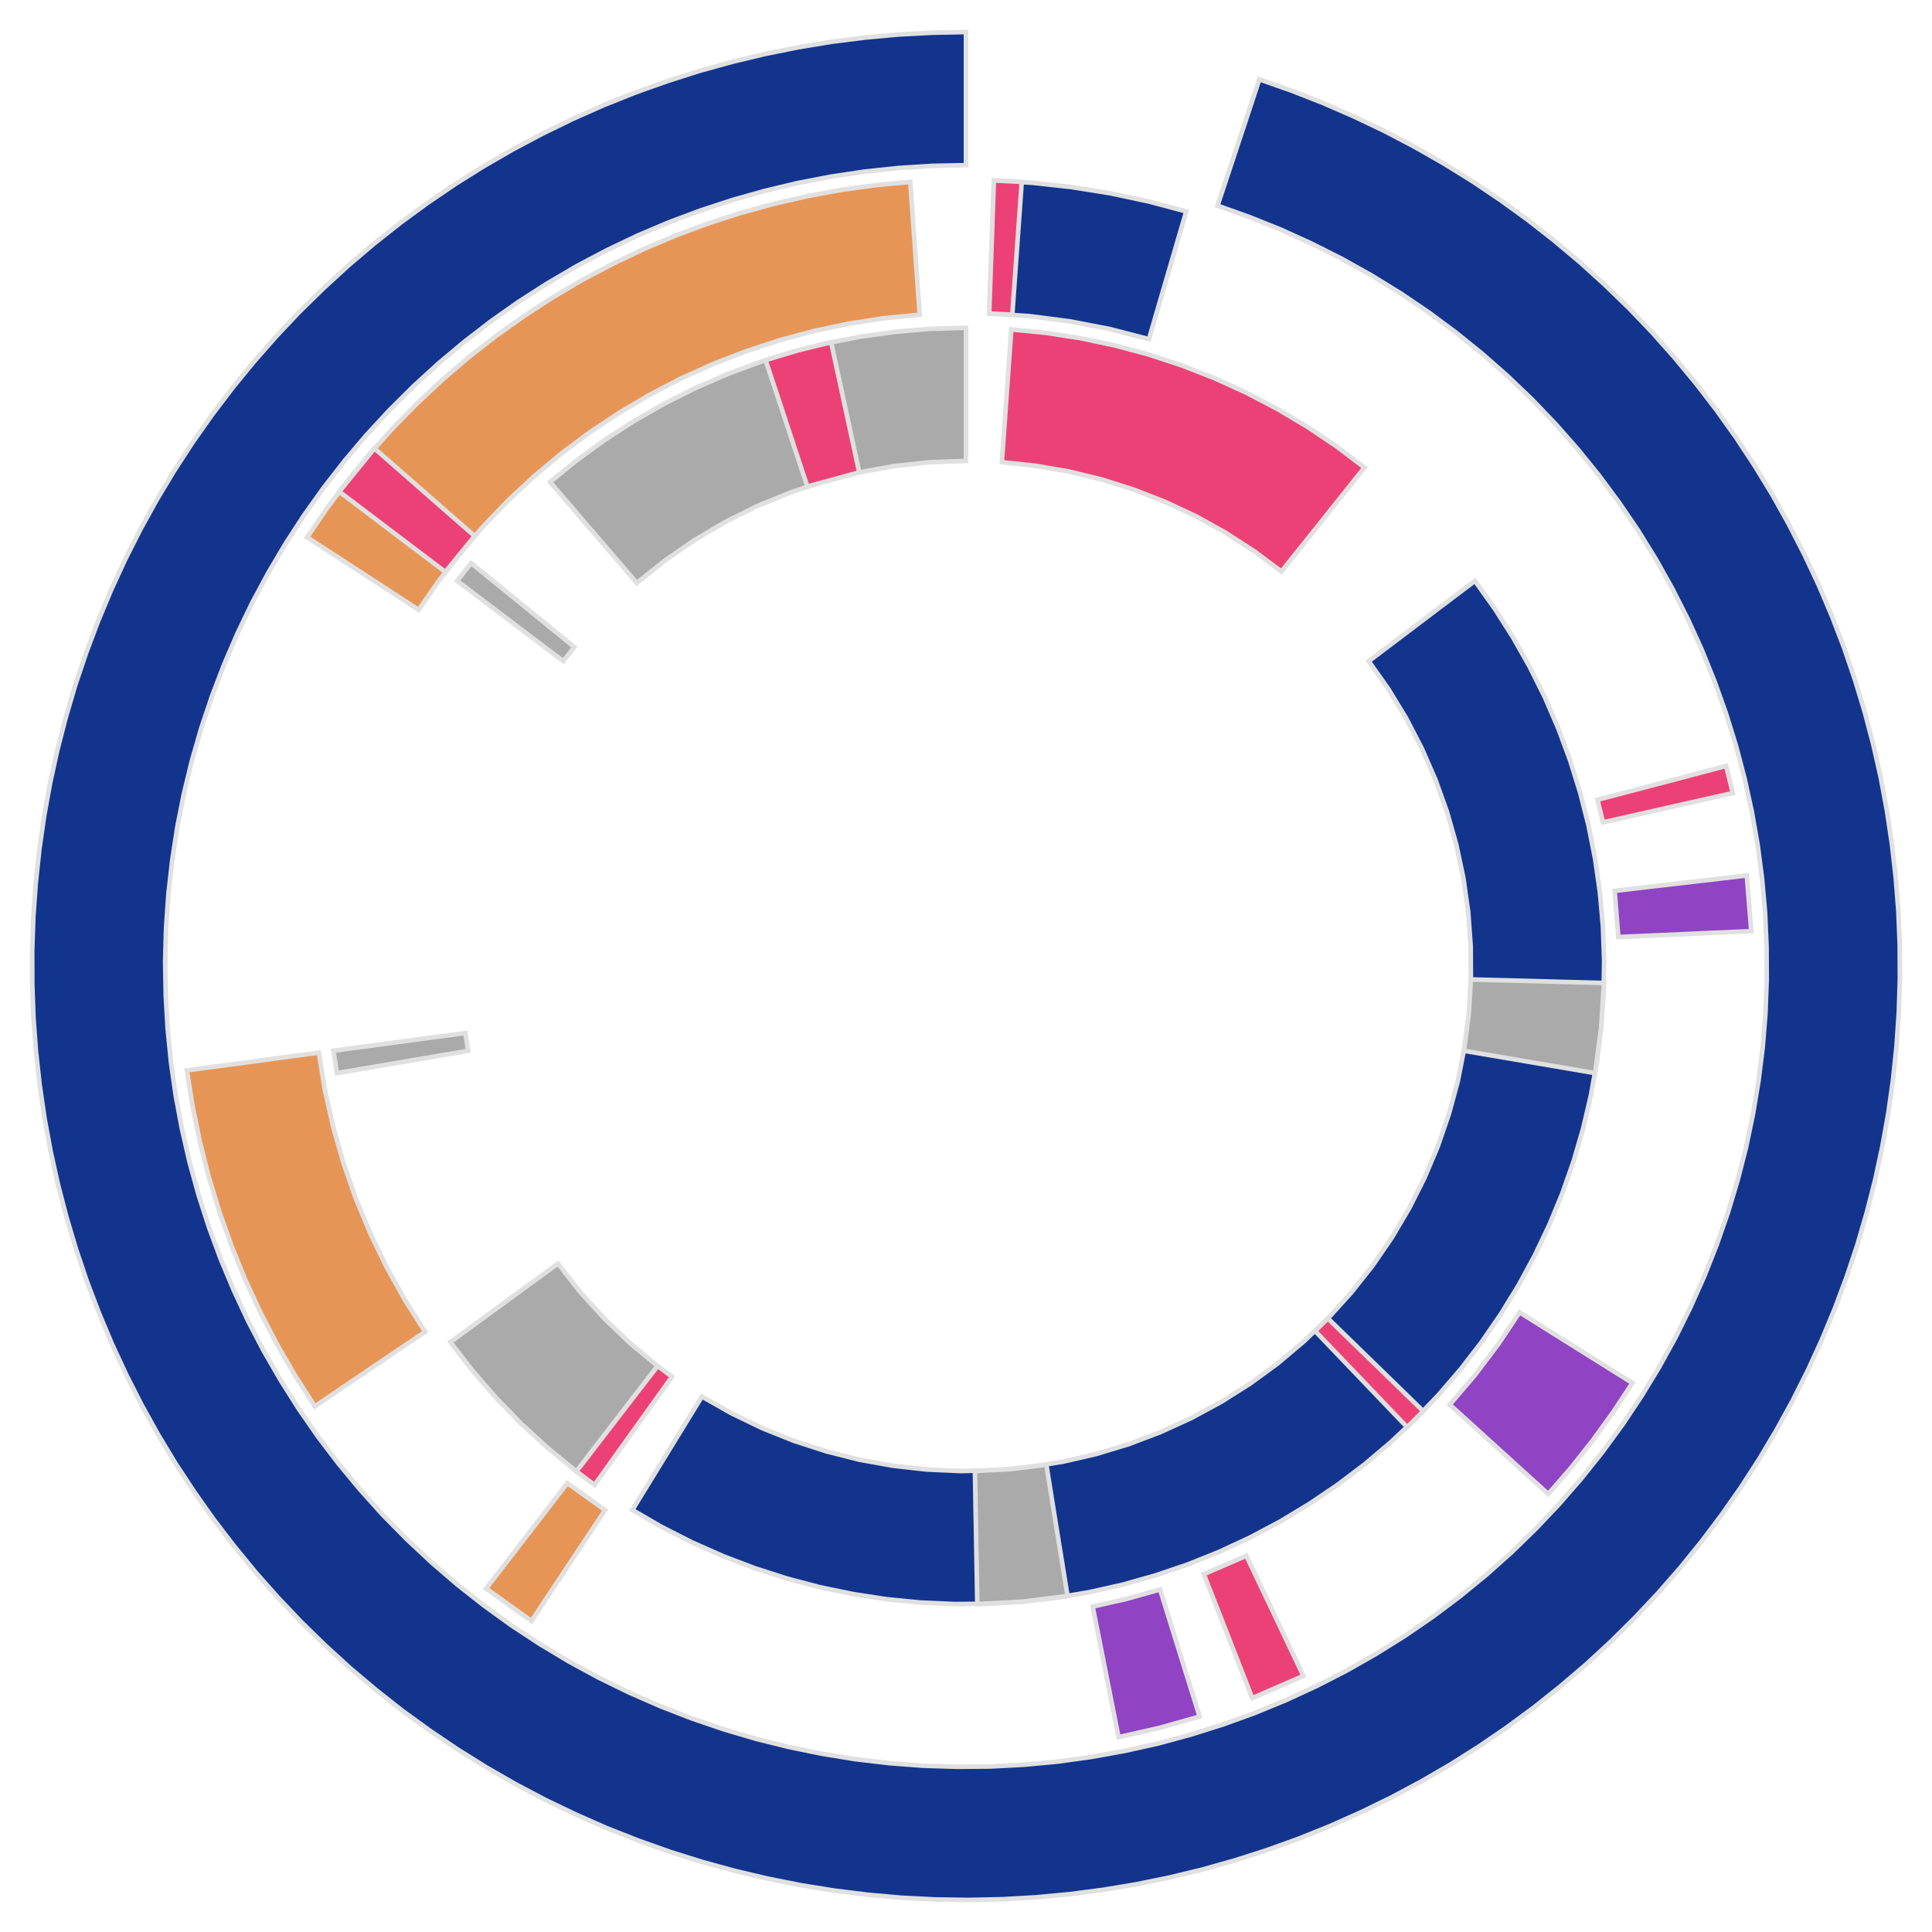
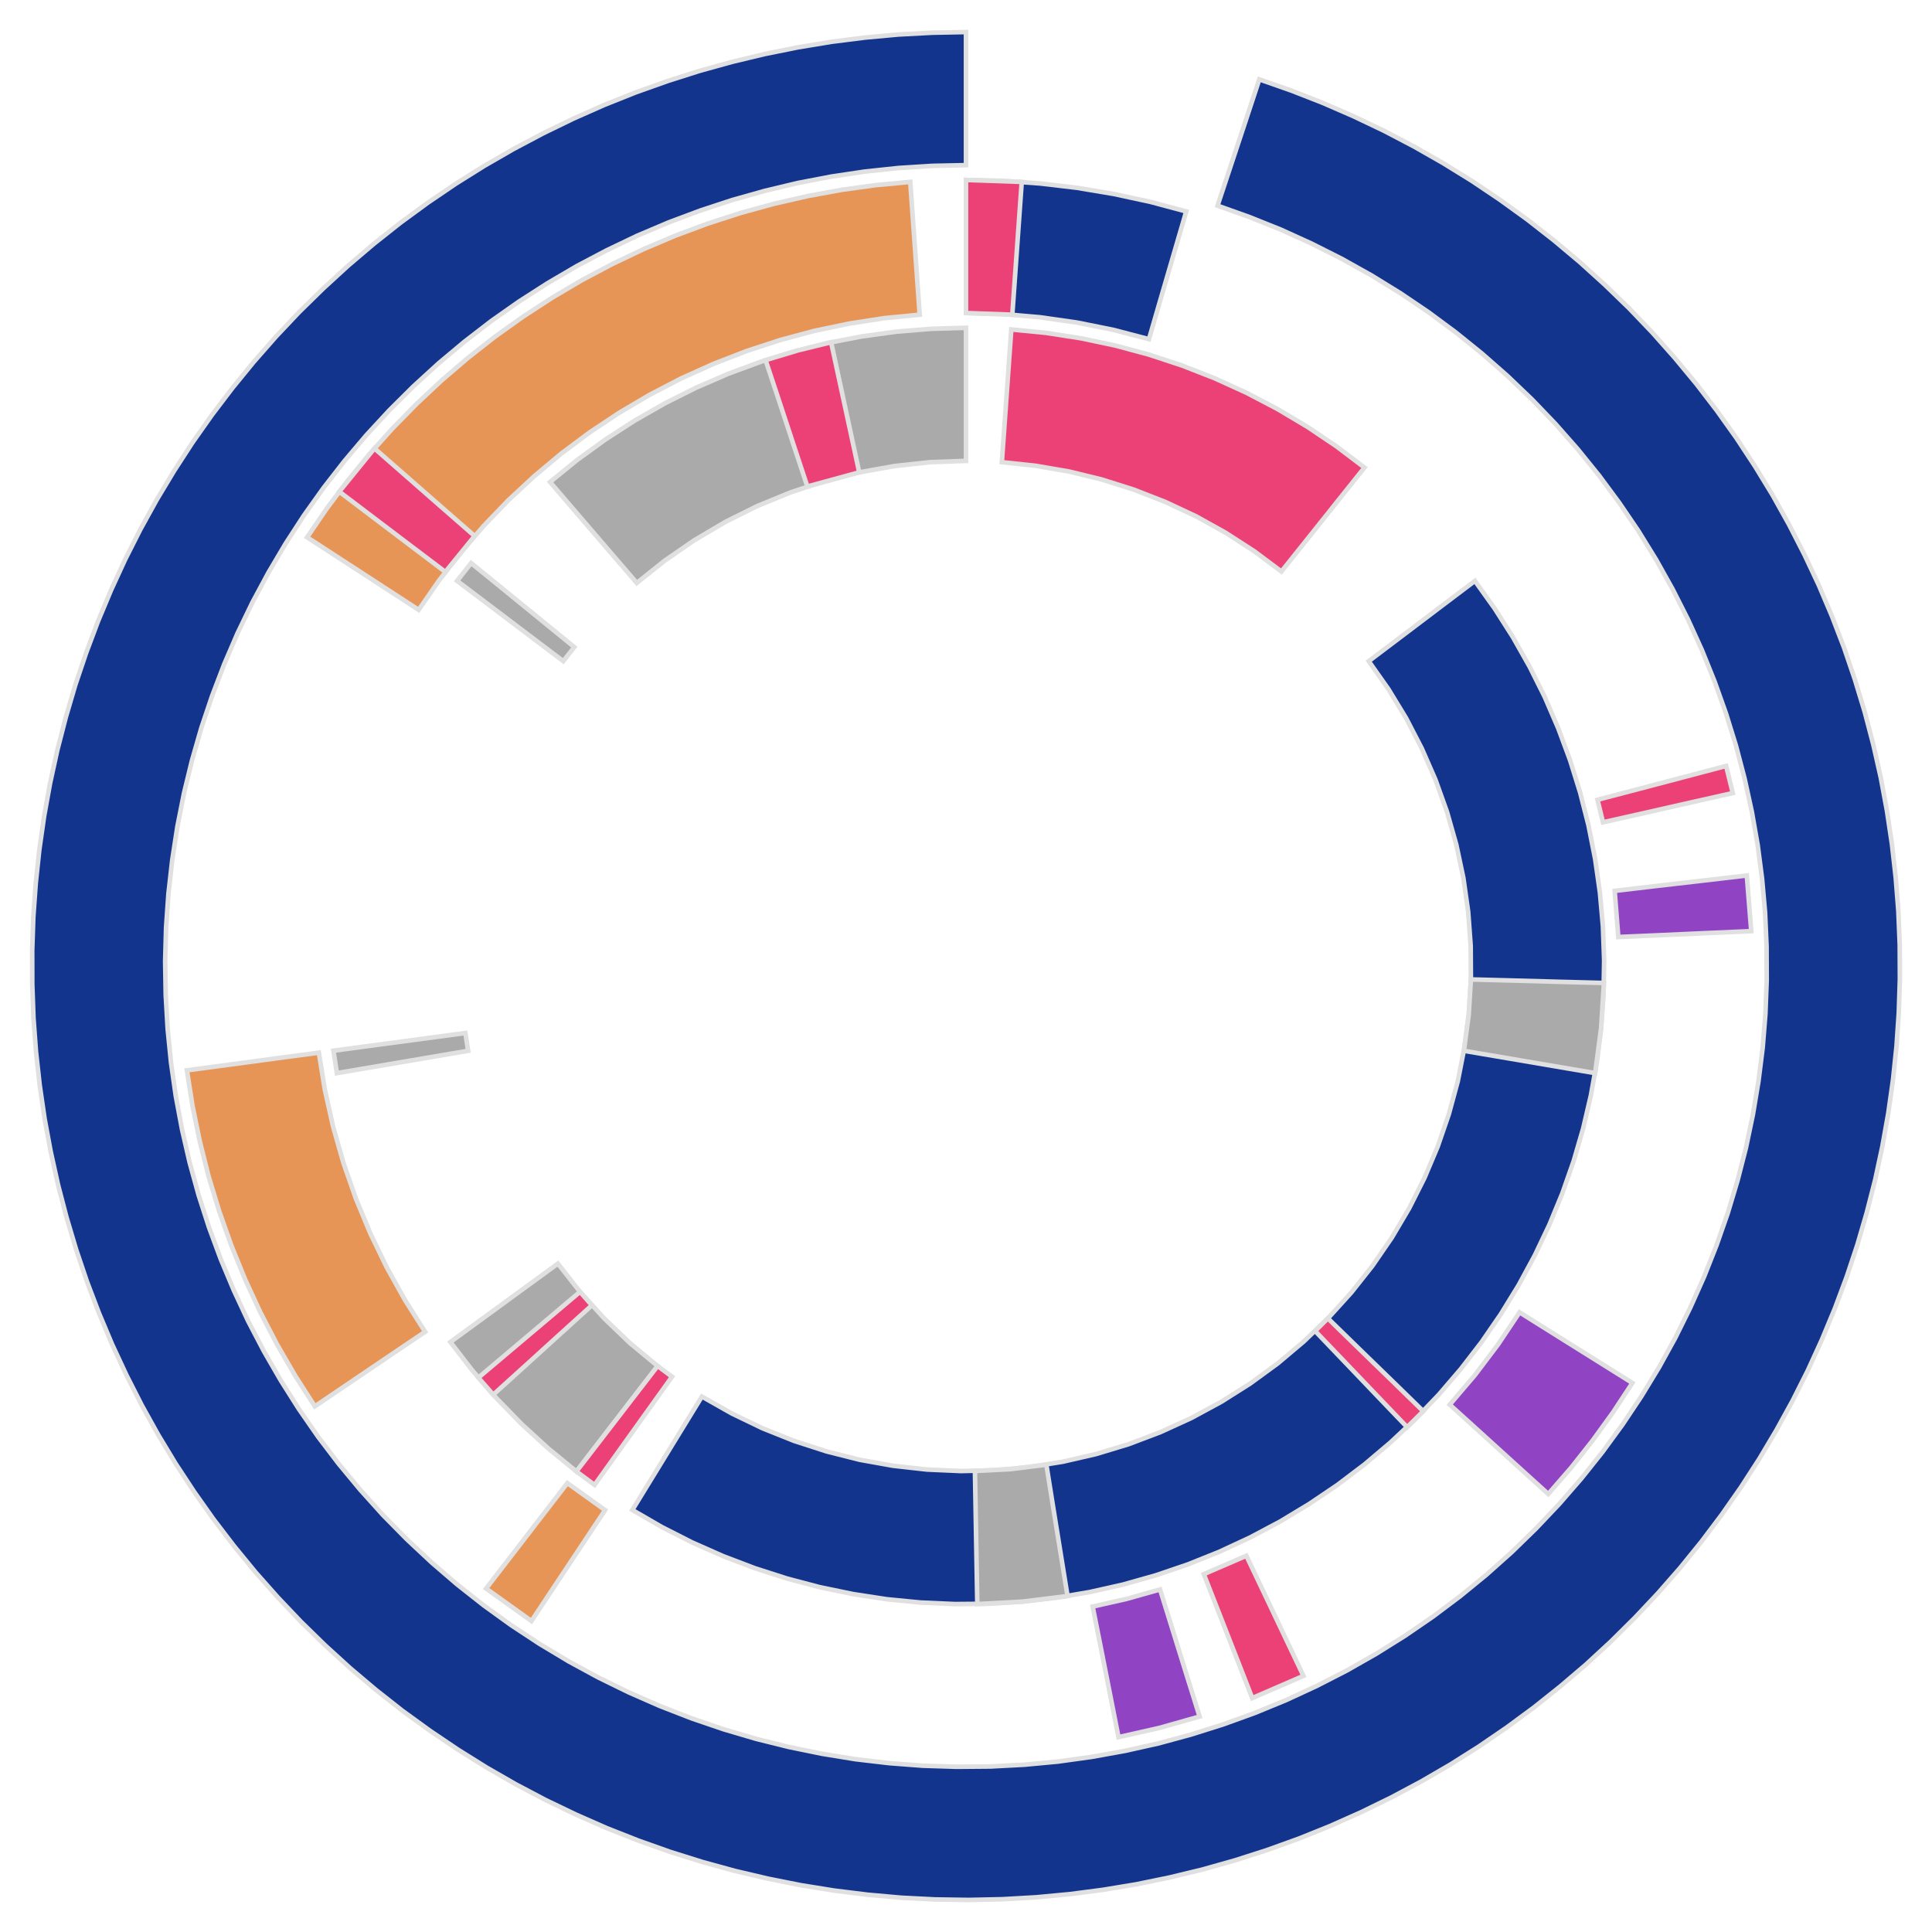
<svg xmlns="http://www.w3.org/2000/svg" class="svglite" width="270.00pt" height="270.00pt" viewBox="0 0 270.00 270.00">
  <defs>
    <style type="text/css">
    .svglite line, .svglite polyline, .svglite polygon, .svglite path, .svglite rect, .svglite circle {
      fill: none;
      stroke: #000000;
      stroke-linecap: round;
      stroke-linejoin: round;
      stroke-miterlimit: 10.00;
    }
    .svglite text {
      white-space: pre;
    }
  </style>
  </defs>
  <rect width="100%" height="100%" style="stroke: none; fill: none;" />
  <defs>
    <clipPath id="cpMC4wMHwyNzAuMDB8MC4wMHwyNzAuMDA=">
      <rect x="0.00" y="0.00" width="270.00" height="270.00" />
    </clipPath>
  </defs>
  <g clip-path="url(#cpMC4wMHwyNzAuMDB8MC4wMHwyNzAuMDA=)">
    <polygon points="135.00,23.08 135.00,16.88 135.00,10.68 135.00,4.48 130.28,4.57 125.57,4.82 120.88,5.25 116.20,5.84 111.54,6.61 106.92,7.54 102.33,8.64 97.78,9.90 93.29,11.33 88.85,12.91 84.46,14.66 80.15,16.57 75.91,18.63 71.74,20.84 67.65,23.20 63.66,25.70 59.76,28.35 55.95,31.14 52.25,34.07 48.66,37.12 45.18,40.31 41.81,43.61 38.57,47.04 35.46,50.58 32.47,54.24 29.62,57.99 26.90,61.85 24.33,65.81 21.90,69.85 19.62,73.98 17.49,78.19 15.52,82.47 13.70,86.82 12.04,91.24 10.53,95.71 9.20,100.23 8.02,104.80 7.01,109.41 6.17,114.05 5.50,118.72 5.00,123.41 4.66,128.12 4.50,132.83 4.51,137.55 4.68,142.26 5.03,146.97 5.55,151.66 6.23,156.32 7.09,160.96 8.11,165.57 9.30,170.13 10.65,174.65 12.16,179.12 13.84,183.53 15.67,187.88 17.66,192.15 19.80,196.36 22.09,200.48 24.53,204.52 27.12,208.46 29.84,212.31 32.71,216.06 35.70,219.71 38.83,223.24 42.08,226.66 45.45,229.95 48.94,233.13 52.54,236.17 56.25,239.09 60.07,241.86 63.98,244.50 67.98,247.00 72.07,249.35 76.24,251.55 80.49,253.59 84.81,255.49 89.20,257.22 93.65,258.80 98.15,260.21 102.70,261.46 107.29,262.54 111.91,263.46 116.57,264.21 121.25,264.79 125.95,265.21 130.66,265.45 135.38,265.52 140.10,265.42 144.80,265.15 149.50,264.71 154.18,264.10 158.83,263.33 163.45,262.38 168.04,261.27 172.58,259.99 177.07,258.55 181.51,256.95 185.88,255.19 190.19,253.27 194.43,251.20 198.59,248.98 202.67,246.61 206.66,244.09 210.55,241.43 214.35,238.63 218.04,235.69 221.63,232.63 225.10,229.43 228.45,226.11 231.68,222.68 234.79,219.13 237.76,215.47 240.60,211.70 243.31,207.83 245.87,203.87 248.28,199.82 250.55,195.69 252.67,191.47 254.63,187.18 256.44,182.82 258.09,178.40 259.58,173.93 260.90,169.40 262.07,164.83 263.06,160.22 263.89,155.57 264.55,150.90 265.04,146.21 265.36,141.50 265.51,136.79 265.49,132.07 265.30,127.36 264.93,122.66 264.40,117.97 263.70,113.30 262.84,108.67 261.80,104.07 260.60,99.50 259.23,94.99 257.71,90.52 256.02,86.12 254.18,81.78 252.17,77.51 250.02,73.31 247.72,69.19 245.26,65.16 242.67,61.22 239.93,57.38 237.06,53.64 234.05,50.01 230.92,46.48 227.66,43.07 224.27,39.79 220.77,36.62 217.16,33.59 213.44,30.68 209.62,27.92 205.71,25.29 201.70,22.81 197.60,20.47 193.42,18.28 189.16,16.25 184.84,14.37 180.44,12.65 175.99,11.09 174.05,16.97 172.10,22.86 170.15,28.74 174.61,30.33 179.00,32.09 183.31,34.05 187.54,36.18 191.67,38.49 195.70,40.97 199.62,43.62 203.43,46.44 207.11,49.41 210.67,52.54 214.09,55.81 217.36,59.22 220.49,62.77 223.47,66.45 226.29,70.26 228.95,74.17 231.44,78.20 233.75,82.33 235.89,86.55 237.85,90.86 239.62,95.25 241.21,99.71 242.61,104.23 243.81,108.81 244.82,113.43 245.64,118.10 246.25,122.79 246.67,127.50 246.88,132.23 246.90,136.97 246.72,141.70 246.34,146.41 245.75,151.11 244.97,155.78 244.00,160.41 242.82,165.00 241.46,169.53 239.90,174.00 238.16,178.40 236.23,182.72 234.13,186.96 231.84,191.11 229.38,195.15 226.75,199.09 223.96,202.91 221.01,206.61 217.91,210.18 214.65,213.62 211.26,216.92 207.73,220.07 204.06,223.07 200.28,225.91 196.37,228.59 192.36,231.10 188.25,233.44 184.04,235.60 179.74,237.59 175.36,239.39 170.91,241.00 166.40,242.42 161.83,243.66 157.21,244.69 152.55,245.53 147.86,246.18 143.15,246.62 138.42,246.87 133.69,246.91 128.96,246.76 124.24,246.40 119.54,245.85 114.87,245.09 110.23,244.14 105.64,243.00 101.10,241.66 96.62,240.13 92.20,238.41 87.87,236.51 83.62,234.43 79.46,232.17 75.40,229.73 71.45,227.13 67.61,224.36 63.89,221.43 60.30,218.34 56.85,215.11 53.53,211.74 50.36,208.22 47.34,204.58 44.47,200.81 41.77,196.92 39.24,192.92 36.87,188.82 34.68,184.63 32.68,180.34 30.85,175.97 29.21,171.53 27.76,167.03 26.50,162.46 25.44,157.85 24.57,153.20 23.90,148.51 23.43,143.80 23.16,139.08 23.08,134.34 23.21,129.61 23.54,124.89 24.07,120.19 24.79,115.51 25.71,110.87 26.83,106.27 28.14,101.72 29.65,97.23 31.34,92.81 33.21,88.47 35.27,84.20 37.51,80.03 39.92,75.96 42.50,71.99 45.25,68.14 48.16,64.40 51.22,60.79 54.43,57.32 57.79,53.98 61.28,50.79 64.91,47.75 68.66,44.86 72.53,42.14 76.52,39.58 80.60,37.19 84.79,34.98 89.06,32.94 93.42,31.09 97.85,29.43 102.35,27.95 106.90,26.67 111.51,25.57 116.16,24.68 120.84,23.98 125.54,23.48 130.27,23.18 135.00,23.08 " style="stroke-width: 0.64; stroke: #E0E0E0; stroke-linecap: butt; stroke-linejoin: miter; fill: #12348D;" />
    <polygon points="98.09,195.17 94.85,200.45 91.61,205.74 88.37,211.02 92.48,213.40 96.71,215.55 101.05,217.47 105.49,219.16 110.01,220.61 114.60,221.82 119.25,222.78 123.95,223.50 128.67,223.96 133.42,224.17 138.17,224.13 142.90,223.83 147.62,223.29 152.30,222.49 156.93,221.45 161.50,220.16 166.00,218.63 170.41,216.86 174.71,214.86 178.91,212.63 182.97,210.18 186.91,207.52 190.69,204.66 194.32,201.59 197.78,198.34 201.07,194.91 204.16,191.31 207.06,187.55 209.75,183.64 212.24,179.59 214.50,175.42 216.54,171.13 218.35,166.74 219.92,162.26 221.25,157.70 222.33,153.08 223.17,148.40 223.76,143.69 224.10,138.96 224.18,134.21 224.01,129.46 223.59,124.73 222.92,120.03 222.00,115.37 220.83,110.77 219.42,106.24 217.77,101.79 215.89,97.43 213.77,93.18 211.43,89.04 208.88,85.04 206.12,81.18 201.17,84.92 196.23,88.66 191.28,92.40 194.03,96.30 196.51,100.37 198.70,104.60 200.61,108.97 202.22,113.46 203.52,118.04 204.51,122.70 205.18,127.42 205.53,132.17 205.56,136.94 205.27,141.70 204.65,146.42 203.73,151.10 202.48,155.70 200.93,160.21 199.08,164.60 196.94,168.85 194.51,172.96 191.81,176.89 188.86,180.62 185.66,184.15 182.22,187.46 178.58,190.53 174.73,193.34 170.70,195.89 166.51,198.16 162.18,200.14 157.72,201.83 153.16,203.21 148.51,204.28 143.81,205.03 139.06,205.47 134.30,205.58 129.54,205.37 124.80,204.84 120.11,204.00 115.49,202.83 110.95,201.36 106.53,199.59 102.24,197.52 98.09,195.17 " style="stroke-width: 0.64; stroke: #E0E0E0; stroke-linecap: butt; stroke-linejoin: miter; fill: #12348D;" />
    <polygon points="79.29,207.27 75.50,212.18 71.72,217.09 67.93,222.00 74.27,226.54 77.70,221.37 81.13,216.21 84.56,211.04 79.29,207.27 " style="stroke-width: 0.64; stroke: #E0E0E0; stroke-linecap: butt; stroke-linejoin: miter; fill: #E79556;" />
    <polygon points="44.56,147.11 38.41,147.93 32.26,148.76 26.12,149.58 26.91,154.59 27.93,159.55 29.17,164.47 30.65,169.32 32.34,174.09 34.25,178.79 36.38,183.39 38.72,187.89 41.26,192.27 44.00,196.54 49.14,193.06 54.27,189.59 59.41,186.12 56.59,181.67 54.03,177.08 51.74,172.34 49.72,167.47 47.99,162.50 46.55,157.44 45.40,152.31 44.56,147.11 " style="stroke-width: 0.64; stroke: #E0E0E0; stroke-linecap: butt; stroke-linejoin: miter; fill: #E79556;" />
    <polygon points="128.53,43.98 128.09,37.79 127.65,31.61 127.21,25.42 122.40,25.87 117.62,26.53 112.87,27.40 108.16,28.48 103.51,29.76 98.92,31.24 94.39,32.93 89.95,34.81 85.59,36.89 81.32,39.15 77.17,41.60 73.12,44.24 69.19,47.04 65.39,50.02 61.72,53.16 58.20,56.46 54.82,59.91 51.60,63.50 48.54,67.24 45.64,71.10 42.92,75.09 48.12,78.47 53.32,81.85 58.51,85.23 61.33,81.16 64.36,77.24 67.60,73.49 71.03,69.92 74.66,66.55 78.46,63.37 82.43,60.41 86.56,57.67 90.83,55.15 95.22,52.87 99.74,50.84 104.36,49.05 109.07,47.51 113.85,46.23 118.70,45.22 123.60,44.46 128.53,43.98 " style="stroke-width: 0.64; stroke: #E0E0E0; stroke-linecap: butt; stroke-linejoin: miter; fill: #E79556;" />
    <polygon points="204.58,146.85 210.70,147.89 216.81,148.93 222.92,149.97 223.76,143.69 224.15,137.37 217.96,137.21 211.76,137.04 205.56,136.88 205.25,141.88 204.58,146.85 " style="stroke-width: 0.64; stroke: #E0E0E0; stroke-linecap: butt; stroke-linejoin: miter; fill: #AAAAAA;" />
    <polygon points="136.25,205.57 136.36,211.77 136.47,217.97 136.58,224.17 142.90,223.83 149.19,223.05 148.20,216.93 147.21,210.81 146.23,204.69 141.26,205.31 136.25,205.57 " style="stroke-width: 0.64; stroke: #E0E0E0; stroke-linecap: butt; stroke-linejoin: miter; fill: #AAAAAA;" />
    <polygon points="77.97,176.59 72.96,180.24 67.95,183.90 62.94,187.55 66.04,191.56 69.36,195.38 72.89,199.01 76.63,202.43 80.55,205.64 84.34,200.72 88.12,195.81 91.91,190.90 88.05,187.71 84.43,184.24 81.06,180.53 77.97,176.59 " style="stroke-width: 0.64; stroke: #E0E0E0; stroke-linecap: butt; stroke-linejoin: miter; fill: #AAAAAA;" />
    <polygon points="65.04,144.37 58.89,145.19 52.75,146.01 46.60,146.84 47.08,149.97 53.19,148.93 59.30,147.89 65.42,146.85 65.04,144.37 " style="stroke-width: 0.64; stroke: #E0E0E0; stroke-linecap: butt; stroke-linejoin: miter; fill: #AAAAAA;" />
    <polygon points="80.26,90.43 75.46,86.52 70.65,82.60 65.84,78.69 63.88,81.18 68.83,84.92 73.77,88.66 78.72,92.40 80.26,90.43 " style="stroke-width: 0.64; stroke: #E0E0E0; stroke-linecap: butt; stroke-linejoin: miter; fill: #AAAAAA;" />
    <polygon points="135.00,64.41 135.00,58.21 135.00,52.01 135.00,45.81 130.13,45.95 125.28,46.35 120.45,47.01 115.67,47.93 110.95,49.12 106.30,50.56 101.73,52.25 97.26,54.19 92.91,56.37 88.68,58.79 84.59,61.43 80.65,64.29 76.87,67.36 80.91,72.07 84.95,76.77 88.99,81.47 92.91,78.34 97.03,75.50 101.35,72.95 105.83,70.72 110.47,68.82 115.22,67.24 120.08,66.01 125.01,65.13 129.99,64.59 135.00,64.41 " style="stroke-width: 0.64; stroke: #E0E0E0; stroke-linecap: butt; stroke-linejoin: miter; fill: #AAAAAA;" />
    <polygon points="179.08,79.87 182.95,75.03 186.82,70.18 190.69,65.34 186.79,62.39 182.73,59.66 178.53,57.16 174.20,54.89 169.74,52.86 165.19,51.08 160.54,49.55 155.82,48.28 151.03,47.27 146.20,46.52 141.33,46.04 140.89,52.22 140.45,58.41 140.01,64.59 144.71,65.09 149.38,65.89 153.97,67.01 158.49,68.44 162.89,70.16 167.18,72.17 171.31,74.47 175.29,77.04 179.08,79.87 " style="stroke-width: 0.64; stroke: #E0E0E0; stroke-linecap: butt; stroke-linejoin: miter; fill: #EC4176;" />
    <polygon points="183.79,186.01 188.08,190.49 192.36,194.97 196.65,199.45 198.90,197.22 194.46,192.89 190.01,188.57 185.57,184.24 183.79,186.01 " style="stroke-width: 0.64; stroke: #E0E0E0; stroke-linecap: butt; stroke-linejoin: miter; fill: #EC4176;" />
    <polygon points="226.16,130.95 232.36,130.68 238.55,130.40 244.74,130.13 244.12,122.35 237.96,123.07 231.80,123.78 225.65,124.50 226.16,130.95 " style="stroke-width: 0.64; stroke: #E0E0E0; stroke-linecap: butt; stroke-linejoin: miter; fill: #9043C3;" />
    <polygon points="202.60,196.30 207.19,200.46 211.78,204.63 216.37,208.79 219.57,205.11 222.59,201.29 225.45,197.34 228.13,193.27 222.87,189.98 217.61,186.69 212.36,183.40 209.36,187.89 206.10,192.20 202.60,196.30 " style="stroke-width: 0.64; stroke: #E0E0E0; stroke-linecap: butt; stroke-linejoin: miter; fill: #9043C3;" />
    <polygon points="152.70,224.52 153.91,230.60 155.11,236.68 156.31,242.77 162.02,241.48 167.65,239.89 165.80,233.97 163.96,228.05 162.12,222.13 157.44,223.45 152.70,224.52 " style="stroke-width: 0.64; stroke: #E0E0E0; stroke-linecap: butt; stroke-linejoin: miter; fill: #9043C3;" />
-     <polygon points="160.57,47.40 162.30,41.45 164.04,35.50 165.78,29.55 160.50,28.15 155.16,27.01 149.77,26.15 144.35,25.55 138.90,25.22 138.68,31.41 138.46,37.61 138.24,43.81 143.89,44.18 149.51,44.91 155.08,45.98 160.57,47.40 " style="stroke-width: 0.64; stroke: #E0E0E0; stroke-linecap: butt; stroke-linejoin: miter; fill: #12348D;" />
-     <polygon points="141.47,43.98 141.91,37.79 142.35,31.61 142.79,25.42 138.90,25.22 138.68,31.41 138.46,37.61 138.24,43.81 141.47,43.98 " style="stroke-width: 0.64; stroke: #E0E0E0; stroke-linecap: butt; stroke-linejoin: miter; fill: #EC4176;" />
+     <polygon points="160.57,47.40 162.30,41.45 164.04,35.50 165.78,29.55 160.76,28.21 155.67,27.11 150.55,26.25 145.38,25.64 140.20,25.27 135.00,25.15 135.00,31.35 135.00,37.55 135.00,43.75 140.18,43.89 145.34,44.34 150.47,45.07 155.55,46.09 160.57,47.40 " style="stroke-width: 0.64; stroke: #E0E0E0; stroke-linecap: butt; stroke-linejoin: miter; fill: #12348D;" />
+     <polygon points="141.47,43.98 141.91,37.79 142.35,31.61 142.79,25.42 135.00,25.15 135.00,31.35 135.00,37.55 135.00,43.75 141.47,43.98 " style="stroke-width: 0.64; stroke: #E0E0E0; stroke-linecap: butt; stroke-linejoin: miter; fill: #EC4176;" />
    <polygon points="224.02,114.92 230.06,113.56 236.11,112.19 242.16,110.83 241.23,107.04 235.24,108.62 229.24,110.20 223.25,111.77 224.02,114.92 " style="stroke-width: 0.64; stroke: #E0E0E0; stroke-linecap: butt; stroke-linejoin: miter; fill: #EC4176;" />
    <polygon points="168.23,219.99 170.49,225.76 172.75,231.54 175.00,237.31 182.16,234.21 179.50,228.61 176.84,223.01 174.18,217.42 168.23,219.99 " style="stroke-width: 0.64; stroke: #E0E0E0; stroke-linecap: butt; stroke-linejoin: miter; fill: #EC4176;" />
    <polygon points="120.08,66.01 118.77,59.95 117.46,53.89 116.15,47.83 111.54,48.96 106.99,50.33 108.94,56.21 110.88,62.10 112.83,67.99 120.08,66.01 " style="stroke-width: 0.64; stroke: #E0E0E0; stroke-linecap: butt; stroke-linejoin: miter; fill: #EC4176;" />
+     <polygon points="91.91,190.90 88.12,195.81 84.34,200.72 80.55,205.64 83.09,207.52 86.70,202.48 90.31,197.44 93.92,192.40 91.91,190.90 " style="stroke-width: 0.64; stroke: #E0E0E0; stroke-linecap: butt; stroke-linejoin: miter; fill: #EC4176;" />
+     <polygon points="81.06,180.53 76.33,184.53 71.59,188.53 66.85,192.53 68.93,194.91 73.53,190.75 78.12,186.58 82.71,182.42 81.06,180.53 " style="stroke-width: 0.64; stroke: #E0E0E0; stroke-linecap: butt; stroke-linejoin: miter; fill: #EC4176;" />
    <polygon points="66.33,74.91 61.66,70.83 56.99,66.74 52.33,62.66 47.41,68.71 52.35,72.45 57.29,76.19 62.24,79.93 66.33,74.91 " style="stroke-width: 0.64; stroke: #E0E0E0; stroke-linecap: butt; stroke-linejoin: miter; fill: #EC4176;" />
-     <polygon points="91.91,190.90 88.12,195.81 84.34,200.72 80.55,205.64 83.09,207.52 86.70,202.48 90.31,197.44 93.92,192.40 91.91,190.90 " style="stroke-width: 0.64; stroke: #E0E0E0; stroke-linecap: butt; stroke-linejoin: miter; fill: #EC4176;" />
  </g>
</svg>
